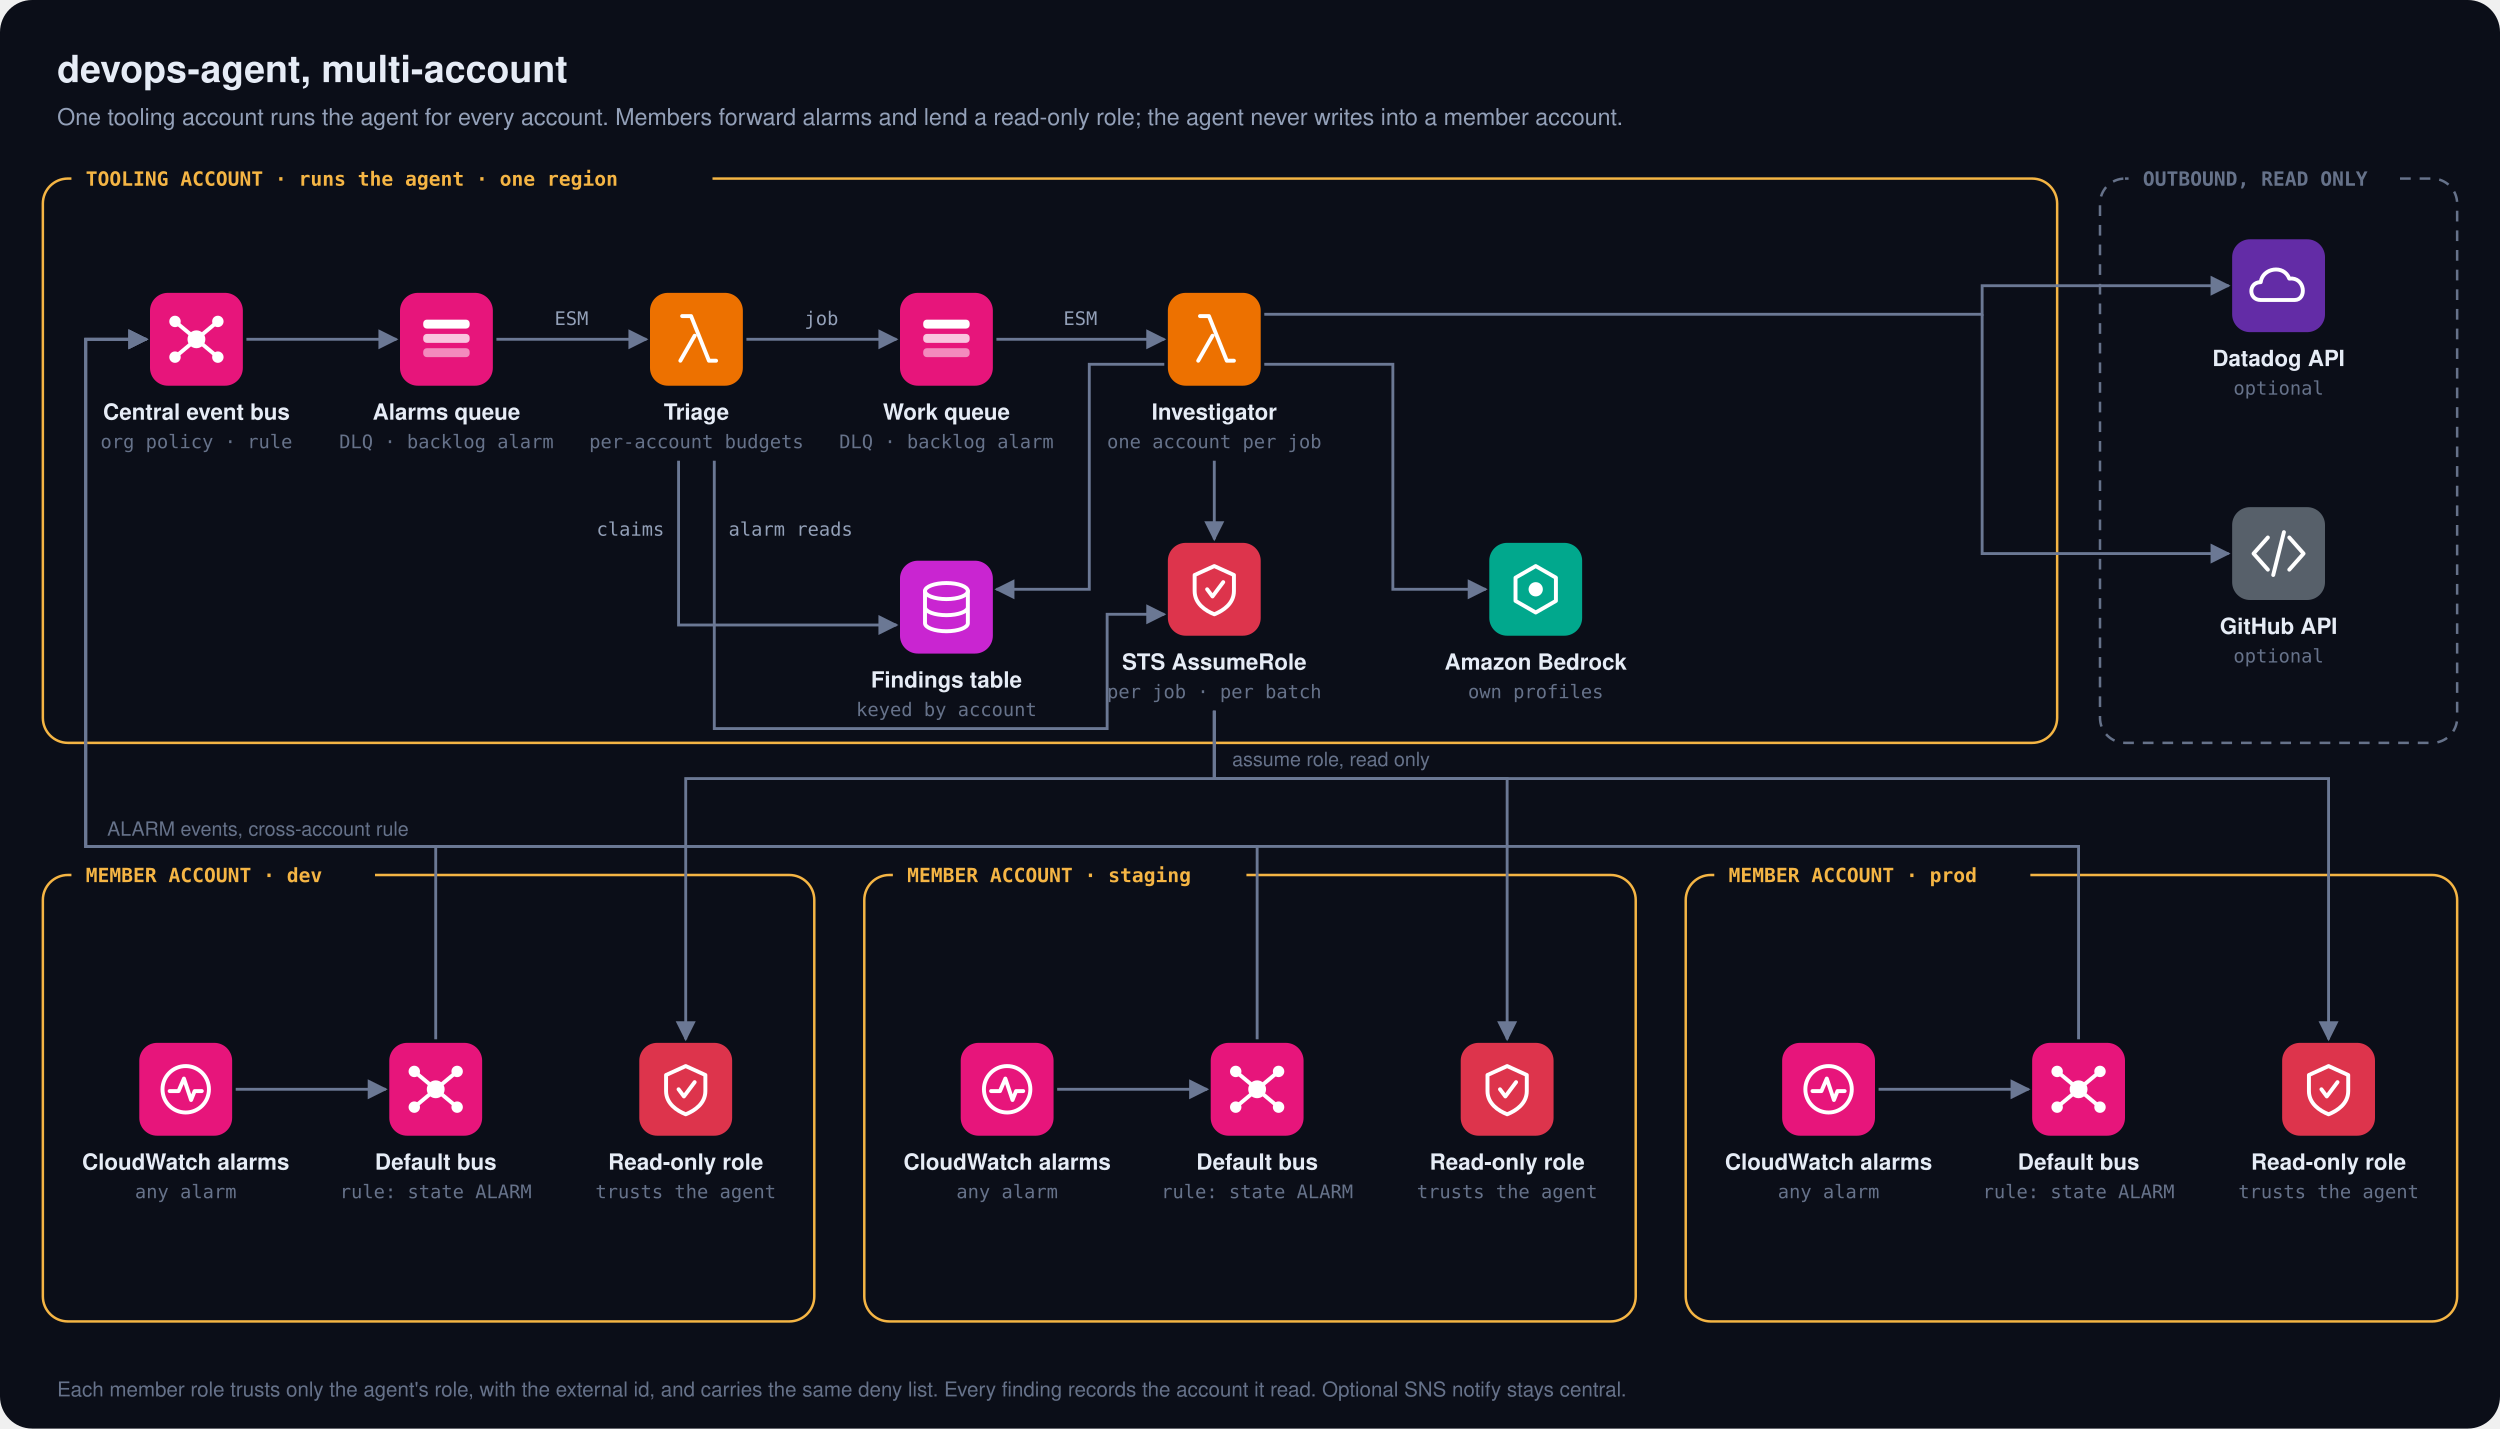
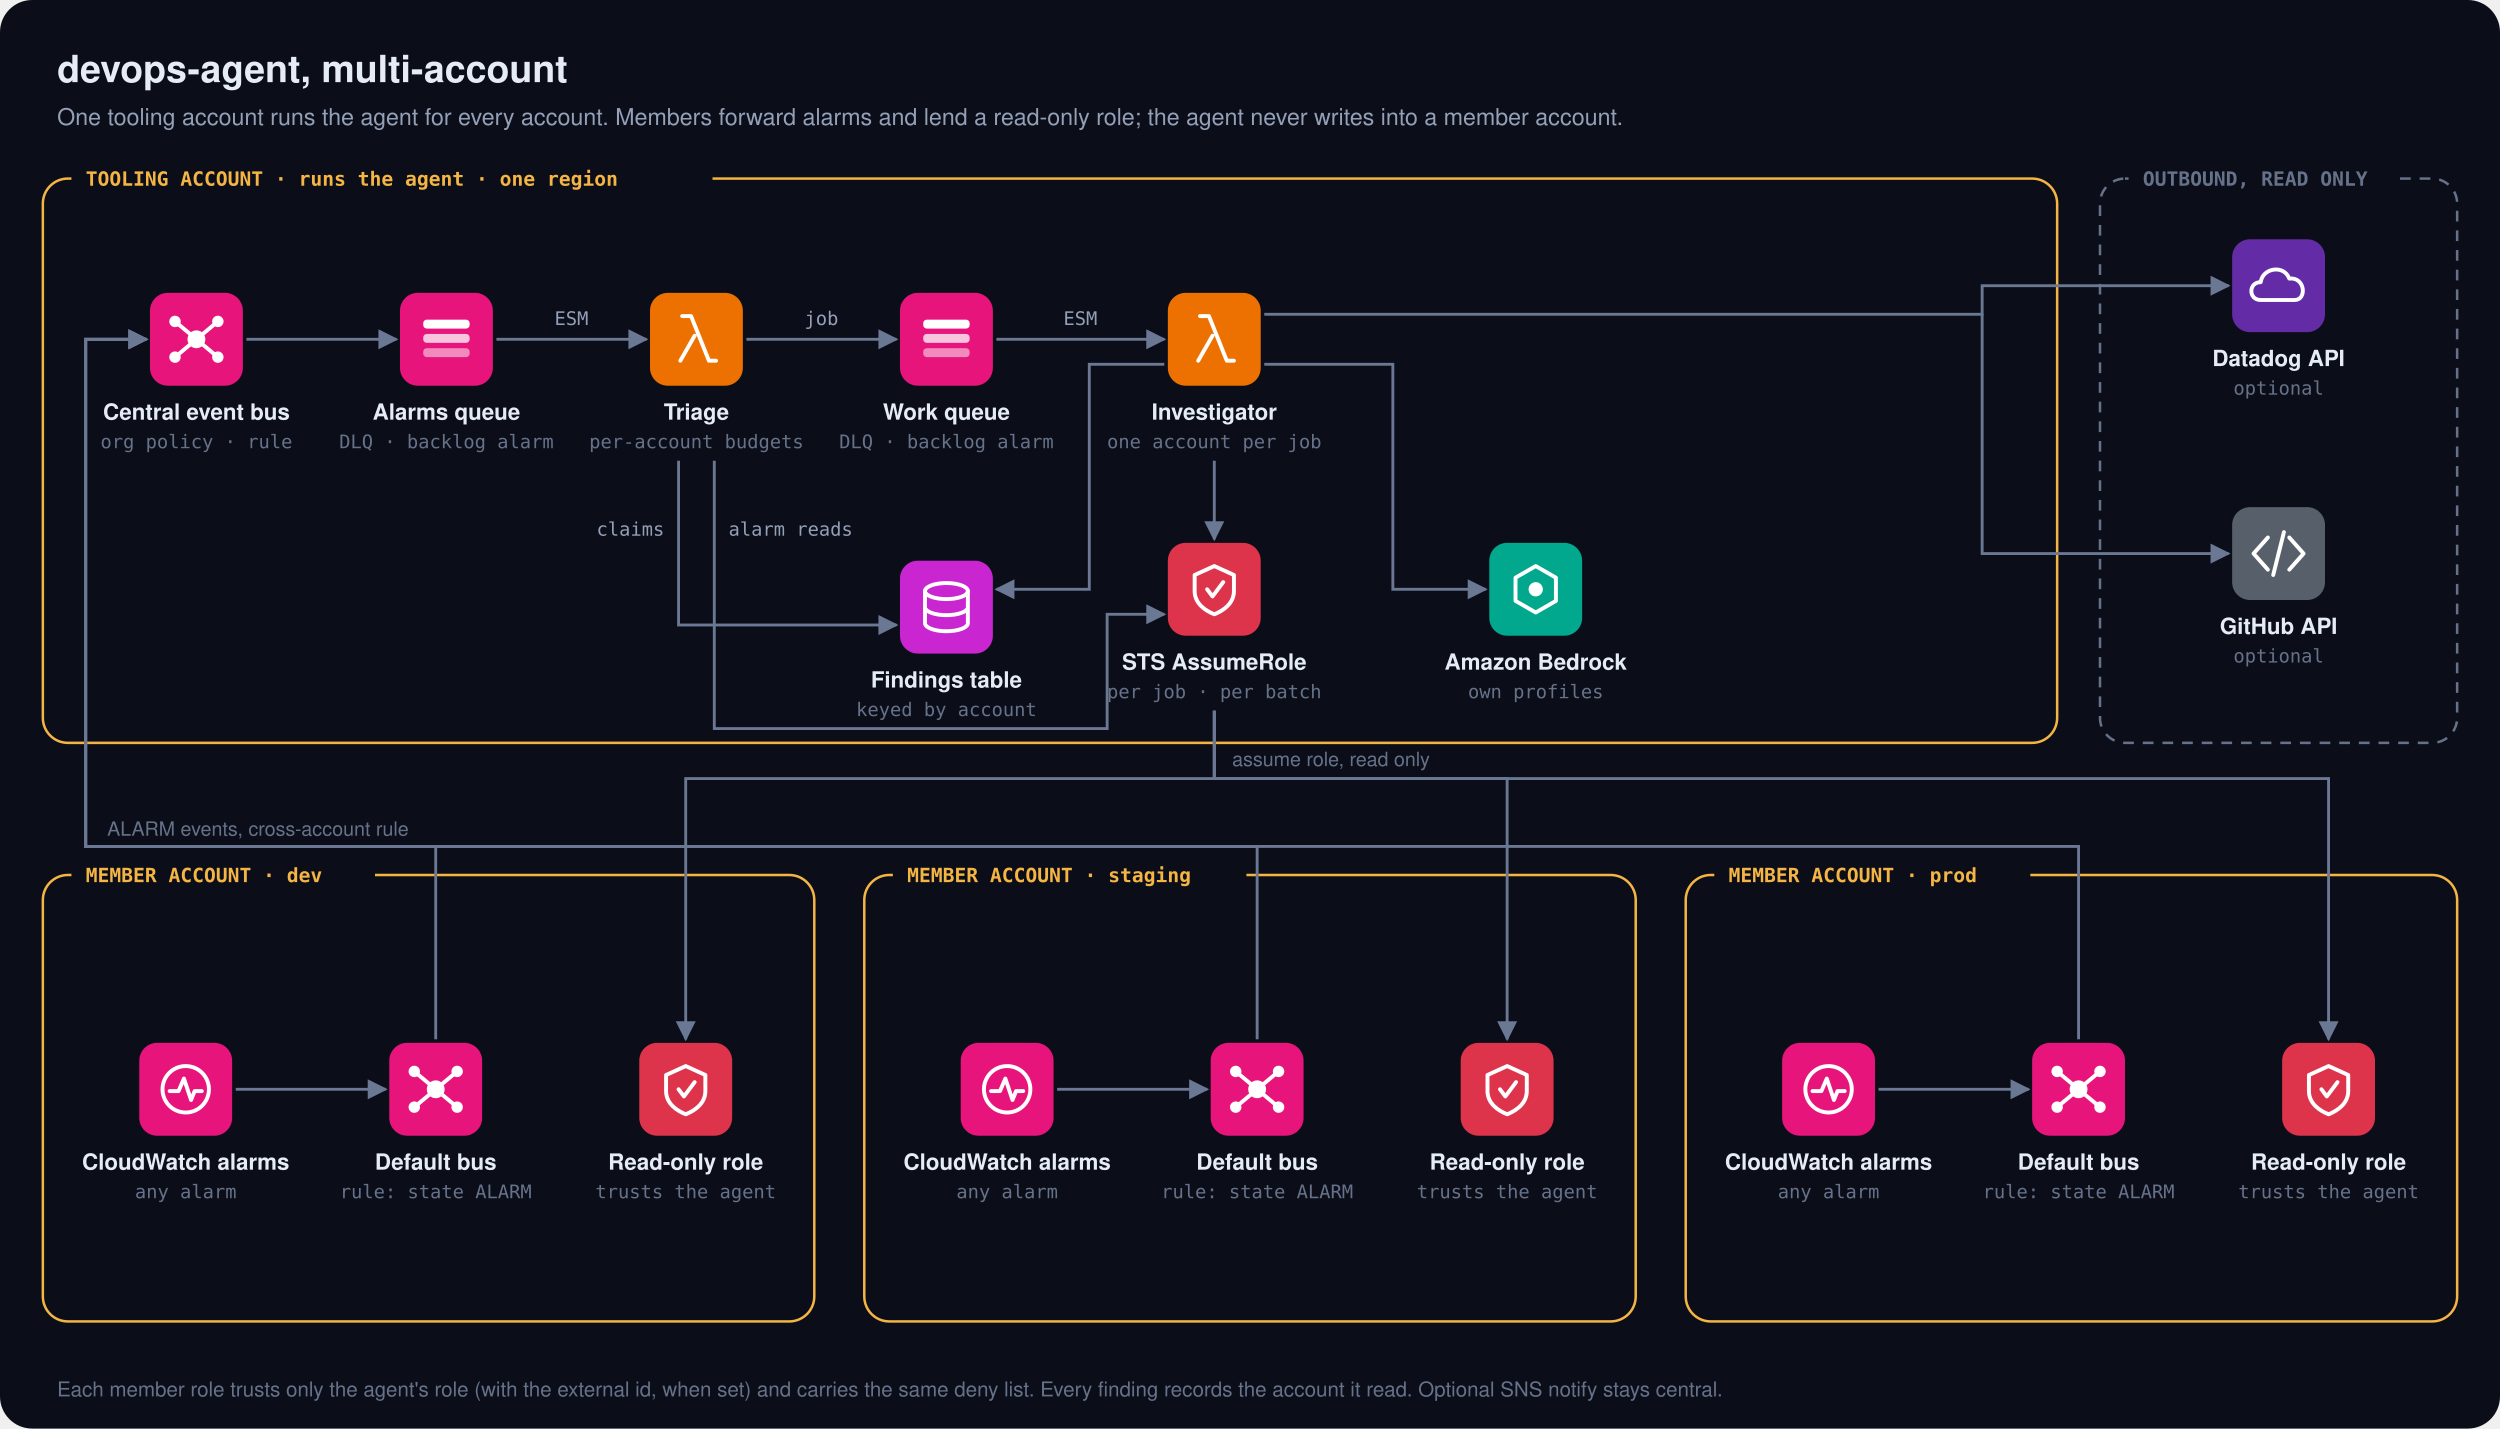
<svg xmlns="http://www.w3.org/2000/svg" width="1400" height="800" viewBox="0 0 1400 800" role="img" aria-label="devops-agent, multi-account">
  <defs>
    <marker id="ah" viewBox="0 0 10 10" refX="9" refY="5" markerWidth="7" markerHeight="7" orient="auto-start-reverse">
      <path d="M0,0 L10,5 L0,10 z" fill="#6b7894" />
    </marker>
  </defs>
  <rect width="1400" height="800" rx="18" fill="#0b0e18" />
  <text x="32" y="46" font-family="ui-sans-serif, -apple-system, 'Segoe UI', Helvetica, Arial, sans-serif" font-size="21" font-weight="700" fill="#e6ecf6" text-anchor="start">devops-agent, multi-account</text>
  <text x="32" y="70" font-family="ui-sans-serif, -apple-system, 'Segoe UI', Helvetica, Arial, sans-serif" font-size="13" font-weight="400" fill="#93a0b8" text-anchor="start">One tooling account runs the agent for every account. Members forward alarms and lend a read-only role; the agent never writes into a member account.</text>
  <rect x="24" y="100" width="1128" height="316" rx="14" fill="none" stroke="#f5b544" stroke-width="1.4" />
  <rect x="40" y="91" width="359" height="18" rx="4" fill="#0b0e18" />
  <text x="48" y="104" font-family="ui-monospace, SFMono-Regular, Menlo, Consolas, monospace" font-size="11" font-weight="600" fill="#f5b544" text-anchor="start">TOOLING ACCOUNT  ·  runs the agent  ·  one region</text>
  <rect x="1176" y="100" width="200" height="316" rx="14" fill="none" stroke="#66728a" stroke-width="1.4" stroke-dasharray="6 5" />
  <rect x="1192" y="91" width="149" height="18" rx="4" fill="#0b0e18" />
  <text x="1200" y="104" font-family="ui-monospace, SFMono-Regular, Menlo, Consolas, monospace" font-size="11" font-weight="600" fill="#66728a" text-anchor="start">OUTBOUND, READ ONLY</text>
  <rect x="84.0" y="164.0" width="52" height="52" rx="10" fill="#E7157B" />
  <path d="M110,190 L98,180" stroke="#fff" stroke-width="2.2" fill="none" stroke-linecap="round" stroke-linejoin="round" />
  <circle cx="98" cy="180" r="3.2" fill="#fff" />
  <path d="M110,190 L122,180" stroke="#fff" stroke-width="2.2" fill="none" stroke-linecap="round" stroke-linejoin="round" />
  <circle cx="122" cy="180" r="3.2" fill="#fff" />
  <path d="M110,190 L98,200" stroke="#fff" stroke-width="2.2" fill="none" stroke-linecap="round" stroke-linejoin="round" />
  <circle cx="98" cy="200" r="3.2" fill="#fff" />
  <path d="M110,190 L122,200" stroke="#fff" stroke-width="2.2" fill="none" stroke-linecap="round" stroke-linejoin="round" />
  <circle cx="122" cy="200" r="3.2" fill="#fff" />
  <circle cx="110" cy="190" r="5" fill="#fff" />
  <text x="110" y="235.0" font-family="ui-sans-serif, -apple-system, 'Segoe UI', Helvetica, Arial, sans-serif" font-size="12.5" font-weight="650" fill="#e6ecf6" text-anchor="middle">Central event bus</text>
  <text x="110" y="251.0" font-family="ui-monospace, SFMono-Regular, Menlo, Consolas, monospace" font-size="10.5" font-weight="400" fill="#66728a" text-anchor="middle">org policy · rule</text>
  <rect x="224.0" y="164.0" width="52" height="52" rx="10" fill="#E7157B" />
  <rect x="237" y="179" width="26" height="5" rx="2" fill="#fff" opacity="1.0" />
  <rect x="237" y="187" width="26" height="5" rx="2" fill="#fff" opacity="0.75" />
  <rect x="237" y="195" width="26" height="5" rx="2" fill="#fff" opacity="0.5" />
  <text x="250" y="235.0" font-family="ui-sans-serif, -apple-system, 'Segoe UI', Helvetica, Arial, sans-serif" font-size="12.5" font-weight="650" fill="#e6ecf6" text-anchor="middle">Alarms queue</text>
  <text x="250" y="251.0" font-family="ui-monospace, SFMono-Regular, Menlo, Consolas, monospace" font-size="10.5" font-weight="400" fill="#66728a" text-anchor="middle">DLQ · backlog alarm</text>
  <path d="M138,190 L222,190" stroke="#6b7894" stroke-width="1.6" fill="none" marker-end="url(#ah)" />
  <rect x="364.0" y="164.0" width="52" height="52" rx="10" fill="#ED7100" />
  <path d="M381,202 L389,188 M382,177 L387,177 L397,202 L401,202" stroke="#fff" stroke-width="2.2" fill="none" stroke-linecap="round" stroke-linejoin="round" />
  <text x="390" y="235.0" font-family="ui-sans-serif, -apple-system, 'Segoe UI', Helvetica, Arial, sans-serif" font-size="12.5" font-weight="650" fill="#e6ecf6" text-anchor="middle">Triage</text>
  <text x="390" y="251.0" font-family="ui-monospace, SFMono-Regular, Menlo, Consolas, monospace" font-size="10.5" font-weight="400" fill="#66728a" text-anchor="middle">per-account budgets</text>
  <path d="M278,190 L362,190" stroke="#6b7894" stroke-width="1.6" fill="none" marker-end="url(#ah)" />
  <text x="320" y="182" font-family="ui-monospace, SFMono-Regular, Menlo, Consolas, monospace" font-size="10.5" font-weight="400" fill="#93a0b8" text-anchor="middle">ESM</text>
  <rect x="504.0" y="164.0" width="52" height="52" rx="10" fill="#E7157B" />
  <rect x="517" y="179" width="26" height="5" rx="2" fill="#fff" opacity="1.0" />
  <rect x="517" y="187" width="26" height="5" rx="2" fill="#fff" opacity="0.75" />
  <rect x="517" y="195" width="26" height="5" rx="2" fill="#fff" opacity="0.5" />
  <text x="530" y="235.0" font-family="ui-sans-serif, -apple-system, 'Segoe UI', Helvetica, Arial, sans-serif" font-size="12.5" font-weight="650" fill="#e6ecf6" text-anchor="middle">Work queue</text>
  <text x="530" y="251.0" font-family="ui-monospace, SFMono-Regular, Menlo, Consolas, monospace" font-size="10.5" font-weight="400" fill="#66728a" text-anchor="middle">DLQ · backlog alarm</text>
  <path d="M418,190 L502,190" stroke="#6b7894" stroke-width="1.6" fill="none" marker-end="url(#ah)" />
  <text x="460" y="182" font-family="ui-monospace, SFMono-Regular, Menlo, Consolas, monospace" font-size="10.5" font-weight="400" fill="#93a0b8" text-anchor="middle">job</text>
  <rect x="654.0" y="164.0" width="52" height="52" rx="10" fill="#ED7100" />
  <path d="M671,202 L679,188 M672,177 L677,177 L687,202 L691,202" stroke="#fff" stroke-width="2.2" fill="none" stroke-linecap="round" stroke-linejoin="round" />
  <text x="680" y="235.0" font-family="ui-sans-serif, -apple-system, 'Segoe UI', Helvetica, Arial, sans-serif" font-size="12.5" font-weight="650" fill="#e6ecf6" text-anchor="middle">Investigator</text>
  <text x="680" y="251.0" font-family="ui-monospace, SFMono-Regular, Menlo, Consolas, monospace" font-size="10.5" font-weight="400" fill="#66728a" text-anchor="middle">one account per job</text>
  <path d="M558,190 L652,190" stroke="#6b7894" stroke-width="1.6" fill="none" marker-end="url(#ah)" />
  <text x="605" y="182" font-family="ui-monospace, SFMono-Regular, Menlo, Consolas, monospace" font-size="10.5" font-weight="400" fill="#93a0b8" text-anchor="middle">ESM</text>
  <rect x="504.0" y="314.0" width="52" height="52" rx="10" fill="#C925D1" />
  <ellipse cx="530" cy="331" rx="12" ry="4.5" stroke="#fff" stroke-width="2.2" fill="none" stroke-linecap="round" stroke-linejoin="round" />
  <path d="M518,331 L518,349 A12,4.5 0 0 0 542,349 L542,331 M518,340 A12,4.5 0 0 0 542,340" stroke="#fff" stroke-width="2.2" fill="none" stroke-linecap="round" stroke-linejoin="round" />
  <text x="530" y="385.0" font-family="ui-sans-serif, -apple-system, 'Segoe UI', Helvetica, Arial, sans-serif" font-size="12.5" font-weight="650" fill="#e6ecf6" text-anchor="middle">Findings table</text>
  <text x="530" y="401.0" font-family="ui-monospace, SFMono-Regular, Menlo, Consolas, monospace" font-size="10.5" font-weight="400" fill="#66728a" text-anchor="middle">keyed by account</text>
  <path d="M380,258 L380,350 L502,350" stroke="#6b7894" stroke-width="1.6" fill="none" marker-end="url(#ah)" />
  <text x="372" y="300" font-family="ui-monospace, SFMono-Regular, Menlo, Consolas, monospace" font-size="10.5" font-weight="400" fill="#93a0b8" text-anchor="end">claims</text>
  <path d="M400,258 L400,408 L620,408 L620,344 L652,344" stroke="#6b7894" stroke-width="1.6" fill="none" marker-end="url(#ah)" />
  <text x="408" y="300" font-family="ui-monospace, SFMono-Regular, Menlo, Consolas, monospace" font-size="10.5" font-weight="400" fill="#93a0b8" text-anchor="start">alarm reads</text>
  <path d="M652,204 L610,204 L610,330 L558,330" stroke="#6b7894" stroke-width="1.6" fill="none" marker-end="url(#ah)" />
  <rect x="654.0" y="304.0" width="52" height="52" rx="10" fill="#DD344C" />
  <path d="M680,317 L691,322 L691,331 C691,338 685,342 680,344 C675,342 669,338 669,331 L669,322 Z" stroke="#fff" stroke-width="2.2" fill="none" stroke-linecap="round" stroke-linejoin="round" />
  <path d="M676,330 L679,334 L685,326" stroke="#fff" stroke-width="2.2" fill="none" stroke-linecap="round" stroke-linejoin="round" />
  <text x="680" y="375.0" font-family="ui-sans-serif, -apple-system, 'Segoe UI', Helvetica, Arial, sans-serif" font-size="12.5" font-weight="650" fill="#e6ecf6" text-anchor="middle">STS AssumeRole</text>
  <text x="680" y="391.0" font-family="ui-monospace, SFMono-Regular, Menlo, Consolas, monospace" font-size="10.5" font-weight="400" fill="#66728a" text-anchor="middle">per job · per batch</text>
  <path d="M680,258 L680,302" stroke="#6b7894" stroke-width="1.6" fill="none" marker-end="url(#ah)" />
  <rect x="834.0" y="304.0" width="52" height="52" rx="10" fill="#01A88D" />
  <polygon points="860,317 871.31,323.5 871.31,336.5 860,343 848.69,336.5 848.69,323.5" stroke="#fff" stroke-width="2.2" fill="none" stroke-linecap="round" stroke-linejoin="round" />
  <circle cx="860" cy="330" r="4" fill="#fff" />
  <text x="860" y="375.0" font-family="ui-sans-serif, -apple-system, 'Segoe UI', Helvetica, Arial, sans-serif" font-size="12.5" font-weight="650" fill="#e6ecf6" text-anchor="middle">Amazon Bedrock</text>
  <text x="860" y="391.0" font-family="ui-monospace, SFMono-Regular, Menlo, Consolas, monospace" font-size="10.5" font-weight="400" fill="#66728a" text-anchor="middle">own profiles</text>
  <path d="M708,204 L780,204 L780,330 L832,330" stroke="#6b7894" stroke-width="1.6" fill="none" marker-end="url(#ah)" />
  <rect x="1250.0" y="134.0" width="52" height="52" rx="10" fill="#632CA6" />
  <path d="M1266,168 C1259,168 1259,158 1266,158 C1267,150 1279,148 1282,156 C1291,155 1292,168 1285,168 Z" stroke="#fff" stroke-width="2.2" fill="none" stroke-linecap="round" stroke-linejoin="round" />
  <text x="1276" y="205.0" font-family="ui-sans-serif, -apple-system, 'Segoe UI', Helvetica, Arial, sans-serif" font-size="12.5" font-weight="650" fill="#e6ecf6" text-anchor="middle">Datadog API</text>
  <text x="1276" y="221.0" font-family="ui-monospace, SFMono-Regular, Menlo, Consolas, monospace" font-size="10.5" font-weight="400" fill="#66728a" text-anchor="middle">optional</text>
  <rect x="1250.0" y="284.0" width="52" height="52" rx="10" fill="#57606a" />
  <path d="M1270,301 L1262,310 L1270,319 M1282,301 L1290,310 L1282,319 M1279,298 L1273,322" stroke="#fff" stroke-width="2.2" fill="none" stroke-linecap="round" stroke-linejoin="round" />
  <text x="1276" y="355.0" font-family="ui-sans-serif, -apple-system, 'Segoe UI', Helvetica, Arial, sans-serif" font-size="12.5" font-weight="650" fill="#e6ecf6" text-anchor="middle">GitHub API</text>
  <text x="1276" y="371.0" font-family="ui-monospace, SFMono-Regular, Menlo, Consolas, monospace" font-size="10.5" font-weight="400" fill="#66728a" text-anchor="middle">optional</text>
  <path d="M708,176 L1110,176 L1110,160 L1248,160" stroke="#6b7894" stroke-width="1.6" fill="none" marker-end="url(#ah)" />
  <path d="M1110,176 L1110,310 L1248,310" stroke="#6b7894" stroke-width="1.6" fill="none" marker-end="url(#ah)" />
  <rect x="24" y="490" width="432" height="250" rx="14" fill="none" stroke="#f5b544" stroke-width="1.4" />
  <rect x="40" y="481" width="170" height="18" rx="4" fill="#0b0e18" />
  <text x="48" y="494" font-family="ui-monospace, SFMono-Regular, Menlo, Consolas, monospace" font-size="11" font-weight="600" fill="#f5b544" text-anchor="start">MEMBER ACCOUNT  ·  dev</text>
  <rect x="78.0" y="584.0" width="52" height="52" rx="10" fill="#E7157B" />
  <circle cx="104" cy="610" r="13" stroke="#fff" stroke-width="2.2" fill="none" stroke-linecap="round" stroke-linejoin="round" />
  <path d="M95,611 L100,611 L103,604 L107,616 L109,611 L113,611" stroke="#fff" stroke-width="2.2" fill="none" stroke-linecap="round" stroke-linejoin="round" />
  <text x="104" y="655.0" font-family="ui-sans-serif, -apple-system, 'Segoe UI', Helvetica, Arial, sans-serif" font-size="12.5" font-weight="650" fill="#e6ecf6" text-anchor="middle">CloudWatch alarms</text>
  <text x="104" y="671.0" font-family="ui-monospace, SFMono-Regular, Menlo, Consolas, monospace" font-size="10.5" font-weight="400" fill="#66728a" text-anchor="middle">any alarm</text>
  <rect x="218.0" y="584.0" width="52" height="52" rx="10" fill="#E7157B" />
  <path d="M244,610 L232,600" stroke="#fff" stroke-width="2.2" fill="none" stroke-linecap="round" stroke-linejoin="round" />
  <circle cx="232" cy="600" r="3.2" fill="#fff" />
  <path d="M244,610 L256,600" stroke="#fff" stroke-width="2.2" fill="none" stroke-linecap="round" stroke-linejoin="round" />
  <circle cx="256" cy="600" r="3.2" fill="#fff" />
  <path d="M244,610 L232,620" stroke="#fff" stroke-width="2.2" fill="none" stroke-linecap="round" stroke-linejoin="round" />
  <circle cx="232" cy="620" r="3.2" fill="#fff" />
  <path d="M244,610 L256,620" stroke="#fff" stroke-width="2.2" fill="none" stroke-linecap="round" stroke-linejoin="round" />
  <circle cx="256" cy="620" r="3.2" fill="#fff" />
  <circle cx="244" cy="610" r="5" fill="#fff" />
  <text x="244" y="655.0" font-family="ui-sans-serif, -apple-system, 'Segoe UI', Helvetica, Arial, sans-serif" font-size="12.5" font-weight="650" fill="#e6ecf6" text-anchor="middle">Default bus</text>
  <text x="244" y="671.0" font-family="ui-monospace, SFMono-Regular, Menlo, Consolas, monospace" font-size="10.5" font-weight="400" fill="#66728a" text-anchor="middle">rule: state ALARM</text>
  <rect x="358.0" y="584.0" width="52" height="52" rx="10" fill="#DD344C" />
  <path d="M384,597 L395,602 L395,611 C395,618 389,622 384,624 C379,622 373,618 373,611 L373,602 Z" stroke="#fff" stroke-width="2.2" fill="none" stroke-linecap="round" stroke-linejoin="round" />
  <path d="M380,610 L383,614 L389,606" stroke="#fff" stroke-width="2.2" fill="none" stroke-linecap="round" stroke-linejoin="round" />
  <text x="384" y="655.0" font-family="ui-sans-serif, -apple-system, 'Segoe UI', Helvetica, Arial, sans-serif" font-size="12.5" font-weight="650" fill="#e6ecf6" text-anchor="middle">Read-only role</text>
  <text x="384" y="671.0" font-family="ui-monospace, SFMono-Regular, Menlo, Consolas, monospace" font-size="10.5" font-weight="400" fill="#66728a" text-anchor="middle">trusts the agent</text>
  <path d="M132,610 L216,610" stroke="#6b7894" stroke-width="1.6" fill="none" marker-end="url(#ah)" />
  <path d="M244,582 L244,474 L48,474 L48,190 L82,190" stroke="#6b7894" stroke-width="1.6" fill="none" marker-end="url(#ah)" />
  <path d="M680,398 L680,436 L384,436 L384,582" stroke="#6b7894" stroke-width="1.6" fill="none" marker-end="url(#ah)" />
  <rect x="484" y="490" width="432" height="250" rx="14" fill="none" stroke="#f5b544" stroke-width="1.4" />
  <rect x="500" y="481" width="198" height="18" rx="4" fill="#0b0e18" />
  <text x="508" y="494" font-family="ui-monospace, SFMono-Regular, Menlo, Consolas, monospace" font-size="11" font-weight="600" fill="#f5b544" text-anchor="start">MEMBER ACCOUNT  ·  staging</text>
  <rect x="538.0" y="584.0" width="52" height="52" rx="10" fill="#E7157B" />
  <circle cx="564" cy="610" r="13" stroke="#fff" stroke-width="2.2" fill="none" stroke-linecap="round" stroke-linejoin="round" />
  <path d="M555,611 L560,611 L563,604 L567,616 L569,611 L573,611" stroke="#fff" stroke-width="2.2" fill="none" stroke-linecap="round" stroke-linejoin="round" />
  <text x="564" y="655.0" font-family="ui-sans-serif, -apple-system, 'Segoe UI', Helvetica, Arial, sans-serif" font-size="12.5" font-weight="650" fill="#e6ecf6" text-anchor="middle">CloudWatch alarms</text>
  <text x="564" y="671.0" font-family="ui-monospace, SFMono-Regular, Menlo, Consolas, monospace" font-size="10.5" font-weight="400" fill="#66728a" text-anchor="middle">any alarm</text>
  <rect x="678.0" y="584.0" width="52" height="52" rx="10" fill="#E7157B" />
  <path d="M704,610 L692,600" stroke="#fff" stroke-width="2.2" fill="none" stroke-linecap="round" stroke-linejoin="round" />
  <circle cx="692" cy="600" r="3.2" fill="#fff" />
  <path d="M704,610 L716,600" stroke="#fff" stroke-width="2.2" fill="none" stroke-linecap="round" stroke-linejoin="round" />
  <circle cx="716" cy="600" r="3.2" fill="#fff" />
  <path d="M704,610 L692,620" stroke="#fff" stroke-width="2.2" fill="none" stroke-linecap="round" stroke-linejoin="round" />
  <circle cx="692" cy="620" r="3.2" fill="#fff" />
  <path d="M704,610 L716,620" stroke="#fff" stroke-width="2.2" fill="none" stroke-linecap="round" stroke-linejoin="round" />
  <circle cx="716" cy="620" r="3.2" fill="#fff" />
  <circle cx="704" cy="610" r="5" fill="#fff" />
  <text x="704" y="655.0" font-family="ui-sans-serif, -apple-system, 'Segoe UI', Helvetica, Arial, sans-serif" font-size="12.5" font-weight="650" fill="#e6ecf6" text-anchor="middle">Default bus</text>
  <text x="704" y="671.0" font-family="ui-monospace, SFMono-Regular, Menlo, Consolas, monospace" font-size="10.5" font-weight="400" fill="#66728a" text-anchor="middle">rule: state ALARM</text>
  <rect x="818.0" y="584.0" width="52" height="52" rx="10" fill="#DD344C" />
  <path d="M844,597 L855,602 L855,611 C855,618 849,622 844,624 C839,622 833,618 833,611 L833,602 Z" stroke="#fff" stroke-width="2.2" fill="none" stroke-linecap="round" stroke-linejoin="round" />
  <path d="M840,610 L843,614 L849,606" stroke="#fff" stroke-width="2.2" fill="none" stroke-linecap="round" stroke-linejoin="round" />
  <text x="844" y="655.0" font-family="ui-sans-serif, -apple-system, 'Segoe UI', Helvetica, Arial, sans-serif" font-size="12.5" font-weight="650" fill="#e6ecf6" text-anchor="middle">Read-only role</text>
  <text x="844" y="671.0" font-family="ui-monospace, SFMono-Regular, Menlo, Consolas, monospace" font-size="10.5" font-weight="400" fill="#66728a" text-anchor="middle">trusts the agent</text>
  <path d="M592,610 L676,610" stroke="#6b7894" stroke-width="1.6" fill="none" marker-end="url(#ah)" />
  <path d="M704,582 L704,474 L48,474 L48,190 L82,190" stroke="#6b7894" stroke-width="1.6" fill="none" marker-end="url(#ah)" />
  <path d="M680,398 L680,436 L844,436 L844,582" stroke="#6b7894" stroke-width="1.6" fill="none" marker-end="url(#ah)" />
  <rect x="944" y="490" width="432" height="250" rx="14" fill="none" stroke="#f5b544" stroke-width="1.4" />
  <rect x="960" y="481" width="177" height="18" rx="4" fill="#0b0e18" />
  <text x="968" y="494" font-family="ui-monospace, SFMono-Regular, Menlo, Consolas, monospace" font-size="11" font-weight="600" fill="#f5b544" text-anchor="start">MEMBER ACCOUNT  ·  prod</text>
  <rect x="998.0" y="584.0" width="52" height="52" rx="10" fill="#E7157B" />
  <circle cx="1024" cy="610" r="13" stroke="#fff" stroke-width="2.2" fill="none" stroke-linecap="round" stroke-linejoin="round" />
  <path d="M1015,611 L1020,611 L1023,604 L1027,616 L1029,611 L1033,611" stroke="#fff" stroke-width="2.2" fill="none" stroke-linecap="round" stroke-linejoin="round" />
  <text x="1024" y="655.0" font-family="ui-sans-serif, -apple-system, 'Segoe UI', Helvetica, Arial, sans-serif" font-size="12.5" font-weight="650" fill="#e6ecf6" text-anchor="middle">CloudWatch alarms</text>
  <text x="1024" y="671.0" font-family="ui-monospace, SFMono-Regular, Menlo, Consolas, monospace" font-size="10.5" font-weight="400" fill="#66728a" text-anchor="middle">any alarm</text>
  <rect x="1138.0" y="584.0" width="52" height="52" rx="10" fill="#E7157B" />
  <path d="M1164,610 L1152,600" stroke="#fff" stroke-width="2.2" fill="none" stroke-linecap="round" stroke-linejoin="round" />
  <circle cx="1152" cy="600" r="3.2" fill="#fff" />
  <path d="M1164,610 L1176,600" stroke="#fff" stroke-width="2.2" fill="none" stroke-linecap="round" stroke-linejoin="round" />
  <circle cx="1176" cy="600" r="3.2" fill="#fff" />
  <path d="M1164,610 L1152,620" stroke="#fff" stroke-width="2.2" fill="none" stroke-linecap="round" stroke-linejoin="round" />
  <circle cx="1152" cy="620" r="3.2" fill="#fff" />
  <path d="M1164,610 L1176,620" stroke="#fff" stroke-width="2.2" fill="none" stroke-linecap="round" stroke-linejoin="round" />
  <circle cx="1176" cy="620" r="3.2" fill="#fff" />
  <circle cx="1164" cy="610" r="5" fill="#fff" />
  <text x="1164" y="655.0" font-family="ui-sans-serif, -apple-system, 'Segoe UI', Helvetica, Arial, sans-serif" font-size="12.5" font-weight="650" fill="#e6ecf6" text-anchor="middle">Default bus</text>
  <text x="1164" y="671.0" font-family="ui-monospace, SFMono-Regular, Menlo, Consolas, monospace" font-size="10.5" font-weight="400" fill="#66728a" text-anchor="middle">rule: state ALARM</text>
  <rect x="1278.0" y="584.0" width="52" height="52" rx="10" fill="#DD344C" />
  <path d="M1304,597 L1315,602 L1315,611 C1315,618 1309,622 1304,624 C1299,622 1293,618 1293,611 L1293,602 Z" stroke="#fff" stroke-width="2.2" fill="none" stroke-linecap="round" stroke-linejoin="round" />
  <path d="M1300,610 L1303,614 L1309,606" stroke="#fff" stroke-width="2.2" fill="none" stroke-linecap="round" stroke-linejoin="round" />
  <text x="1304" y="655.0" font-family="ui-sans-serif, -apple-system, 'Segoe UI', Helvetica, Arial, sans-serif" font-size="12.5" font-weight="650" fill="#e6ecf6" text-anchor="middle">Read-only role</text>
  <text x="1304" y="671.0" font-family="ui-monospace, SFMono-Regular, Menlo, Consolas, monospace" font-size="10.5" font-weight="400" fill="#66728a" text-anchor="middle">trusts the agent</text>
  <path d="M1052,610 L1136,610" stroke="#6b7894" stroke-width="1.6" fill="none" marker-end="url(#ah)" />
  <path d="M1164,582 L1164,474 L48,474 L48,190 L82,190" stroke="#6b7894" stroke-width="1.6" fill="none" marker-end="url(#ah)" />
  <path d="M680,398 L680,436 L1304,436 L1304,582" stroke="#6b7894" stroke-width="1.6" fill="none" marker-end="url(#ah)" />
  <text x="60" y="468" font-family="ui-sans-serif, -apple-system, 'Segoe UI', Helvetica, Arial, sans-serif" font-size="11" font-weight="400" fill="#66728a" text-anchor="start">ALARM events, cross-account rule</text>
  <text x="690" y="429" font-family="ui-sans-serif, -apple-system, 'Segoe UI', Helvetica, Arial, sans-serif" font-size="11" font-weight="400" fill="#66728a" text-anchor="start">assume role, read only</text>
-   <text x="32" y="782" font-family="ui-sans-serif, -apple-system, 'Segoe UI', Helvetica, Arial, sans-serif" font-size="11.5" font-weight="400" fill="#66728a" text-anchor="start">Each member role trusts only the agent's role, with the external id, and carries the same deny list. Every finding records the account it read. Optional SNS notify stays central.</text>
+   <text x="32" y="782" font-family="ui-sans-serif, -apple-system, 'Segoe UI', Helvetica, Arial, sans-serif" font-size="11.5" font-weight="400" fill="#66728a" text-anchor="start">Each member role trusts only the agent's role (with the external id, when set) and carries the same deny list. Every finding records the account it read. Optional SNS notify stays central.</text>
</svg>
